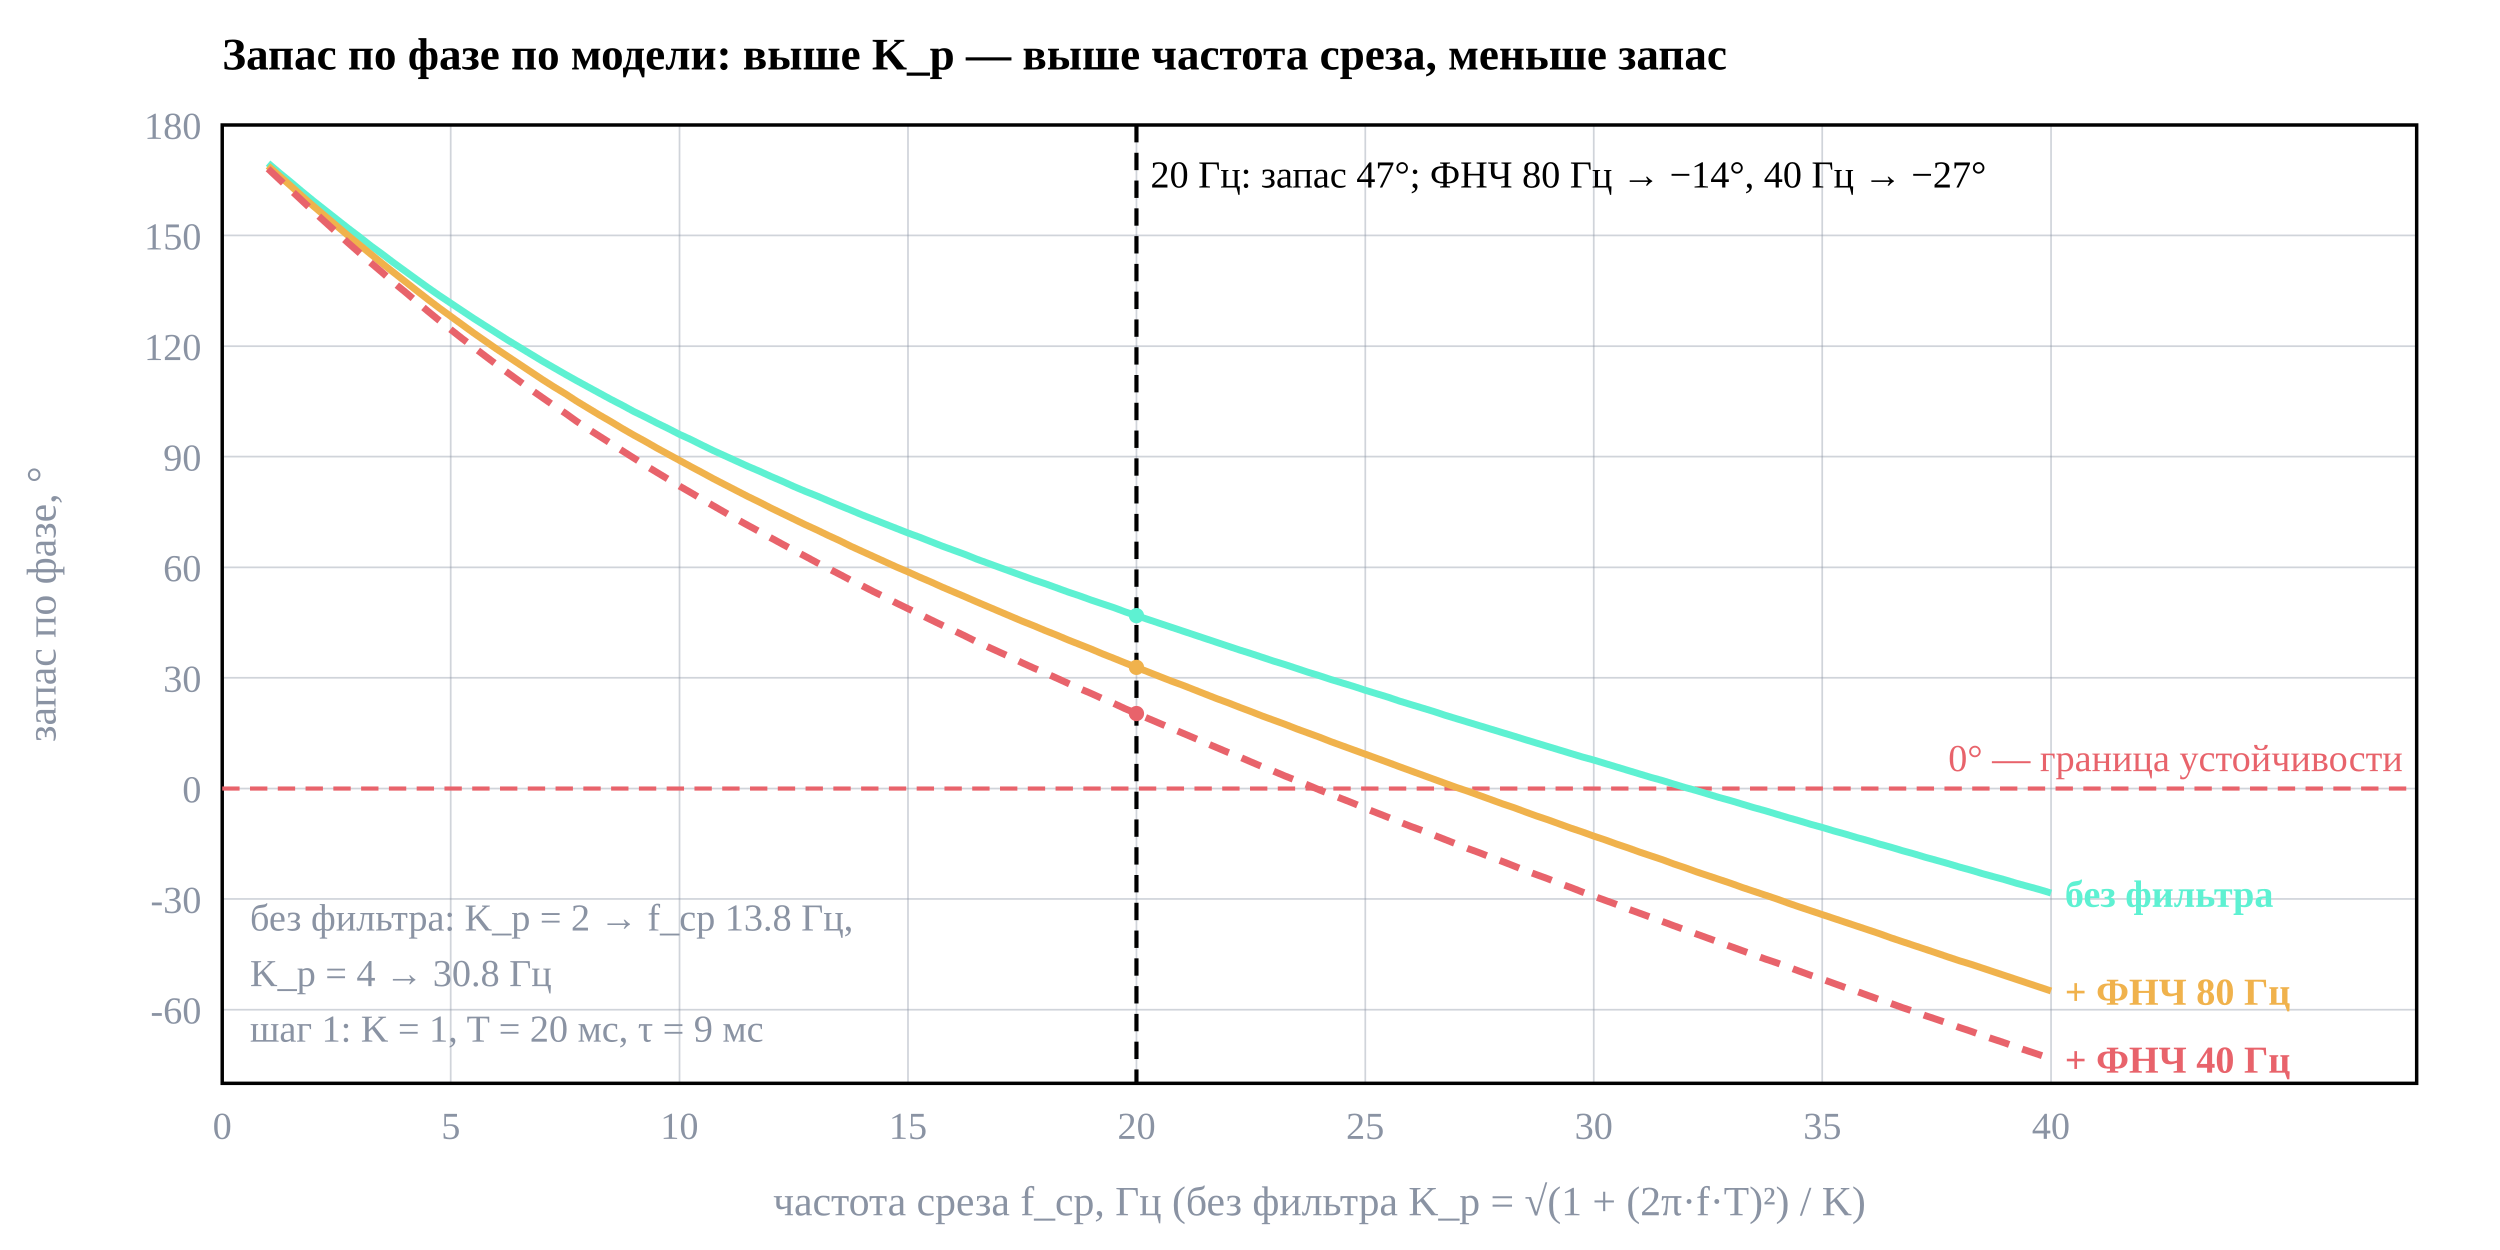
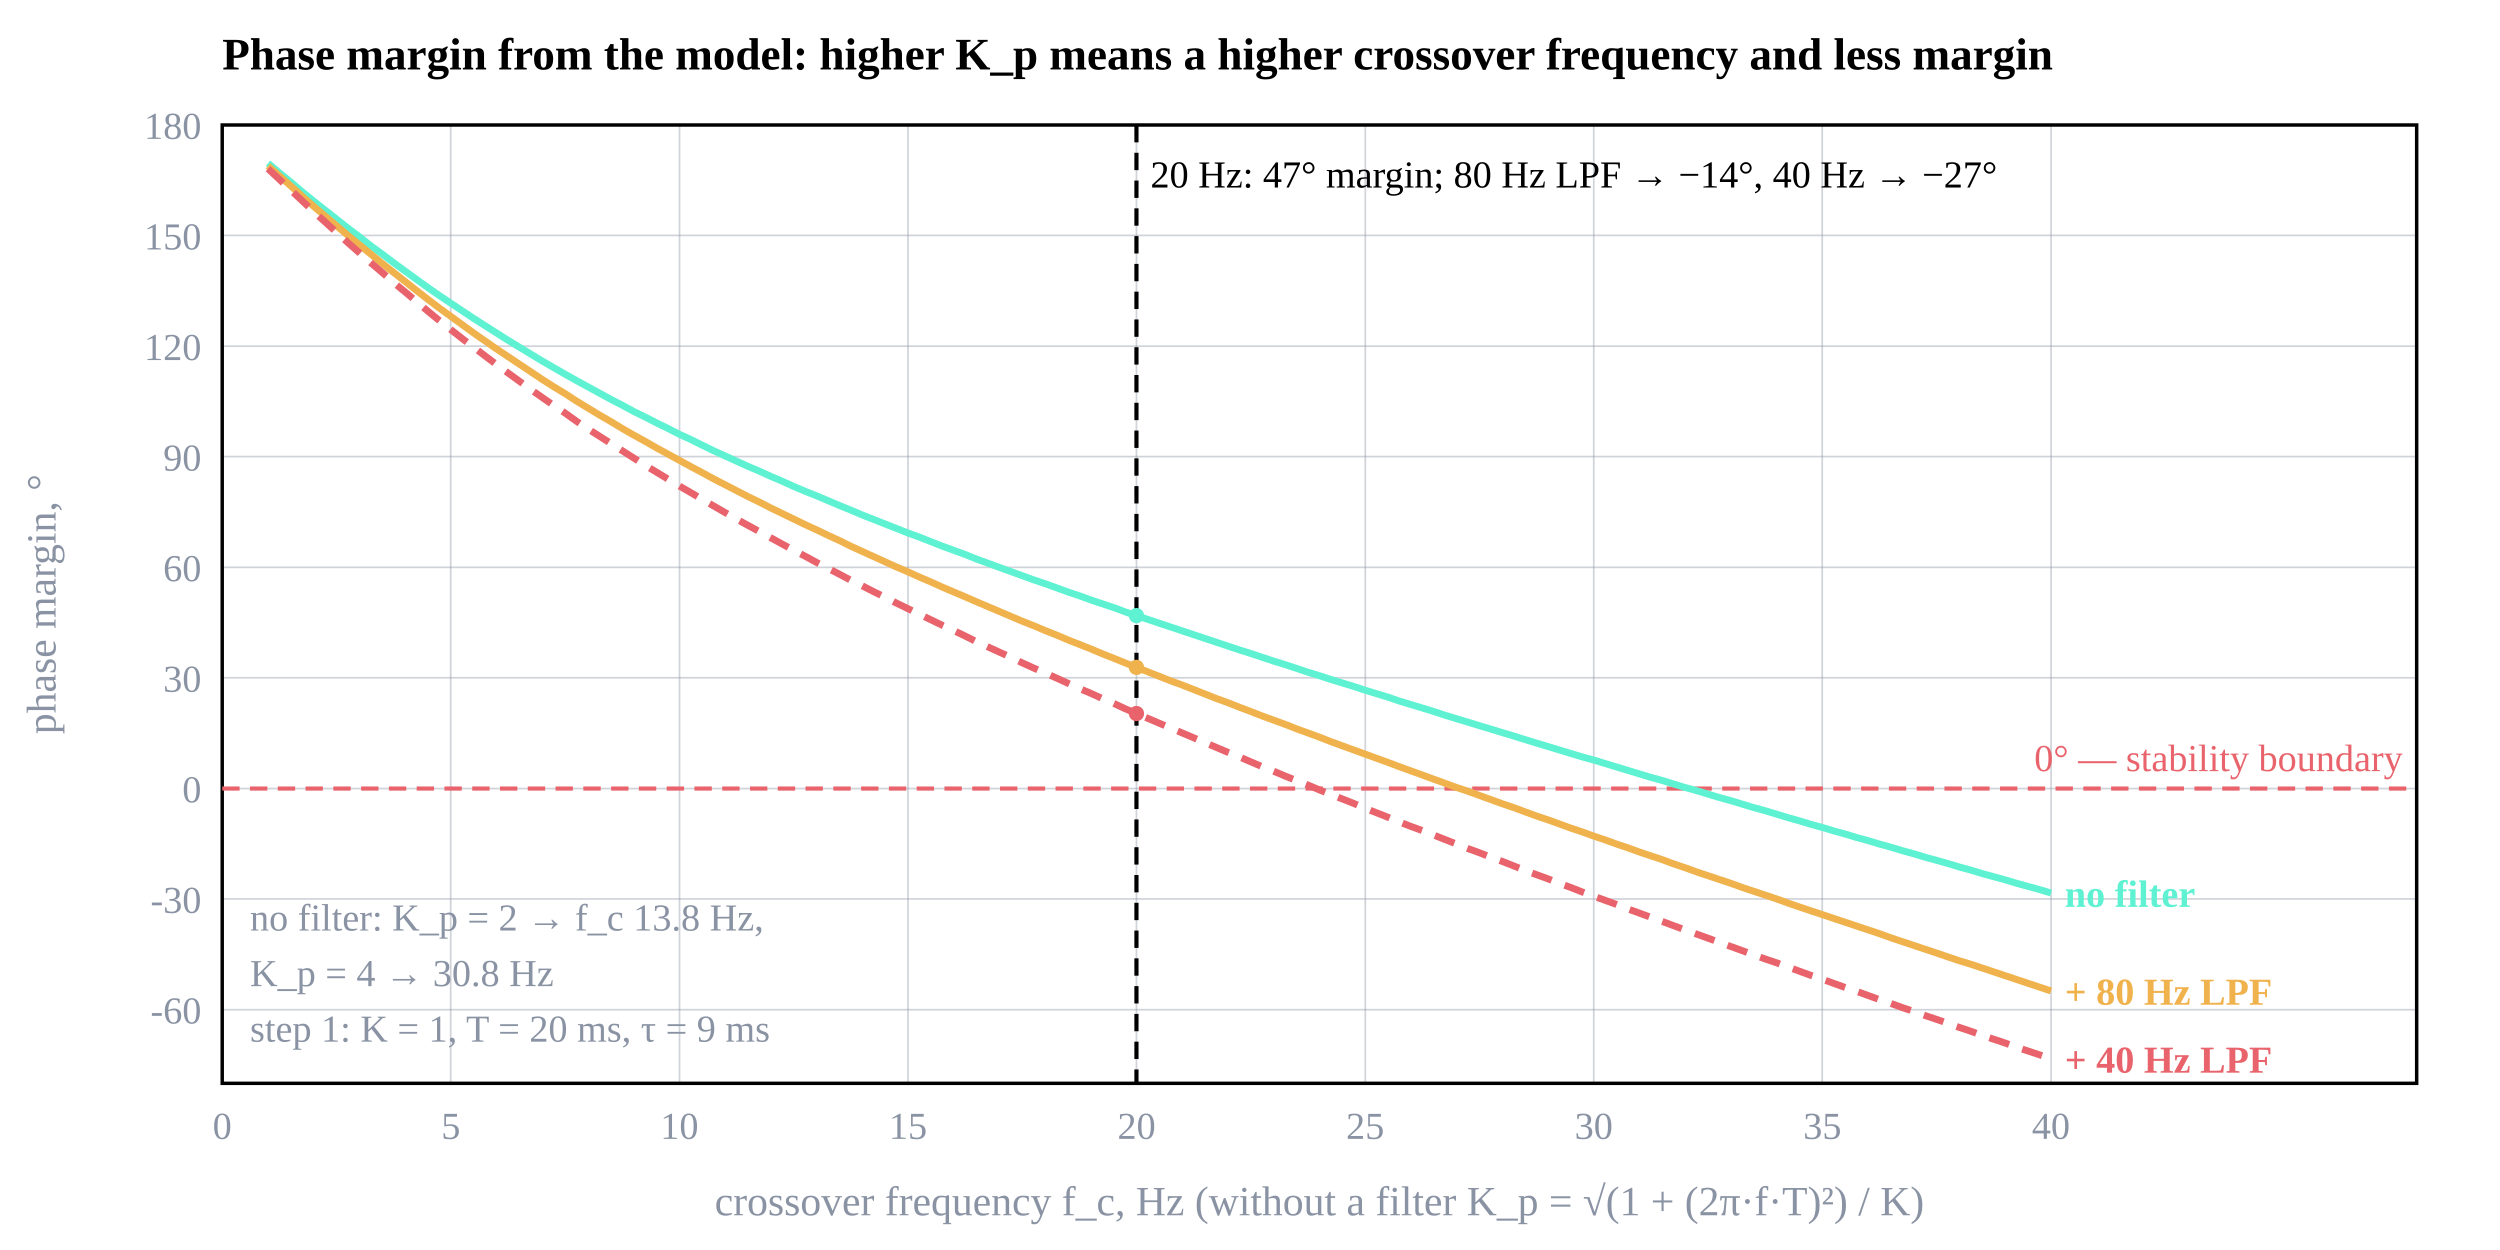
<svg xmlns="http://www.w3.org/2000/svg" viewBox="0 0 720 360" width="100%" role="img" aria-labelledby="t" style="max-width:720px;display:block;margin:0 auto">
  <style>text{font-family: var(--gc-font-mono, ui-monospace, Menlo, monospace); font-size: 12px;fill:currentColor} .m{fill:var(--gc-ink-muted, #8a93a3)} .a{fill:var(--gc-accent-hud, #5ef1d2)} .w{fill:var(--gc-signal-amber, #f0b24c)} .d{fill:var(--gc-signal-red, #e8636b)} .box{fill:var(--gc-surface-200, rgba(128,128,128,0.08));stroke:currentColor;stroke-width:1.2} .boxa{fill:var(--gc-surface-200, rgba(128,128,128,0.08));stroke:var(--gc-accent-hud, #5ef1d2);stroke-width:1.6} .ln{stroke:currentColor;stroke-width:1.2;fill:none} .lna{stroke:var(--gc-accent-hud, #5ef1d2);stroke-width:1.6;fill:none} .lnm{stroke:var(--gc-ink-muted, #8a93a3);stroke-width:1;fill:none;stroke-dasharray:4 3} .t{font-size:11px} .b{font-weight:600}</style>
  <defs>
    <marker id="ar" viewBox="0 0 10 10" refX="9" refY="5" markerWidth="7" markerHeight="7" orient="auto-start-reverse">
      <path d="M0 0L10 5L0 10z" fill="currentColor" />
    </marker>
    <marker id="ara" viewBox="0 0 10 10" refX="9" refY="5" markerWidth="7" markerHeight="7" orient="auto-start-reverse">
      <path d="M0 0L10 5L0 10z" fill="var(--gc-accent-hud, #5ef1d2)" />
    </marker>
  </defs>
-   <text x="64" y="20" text-anchor="start" class="b" style="font-size:13px">Запас по фазе по модели: выше K_p — выше частота среза, меньше запас</text>
+   <text x="64" y="20" text-anchor="start" class="b" style="font-size:13px">Phase margin from the model: higher K_p means a higher crossover frequency and less margin</text>
  <line x1="64.0" y1="36" x2="64.0" y2="312" stroke="var(--gc-ink-muted, #8a93a3)" stroke-width="0.5" opacity="0.4" />
  <text x="64.0" y="328" text-anchor="middle" class="m t">0</text>
  <line x1="129.8" y1="36" x2="129.8" y2="312" stroke="var(--gc-ink-muted, #8a93a3)" stroke-width="0.5" opacity="0.4" />
  <text x="129.833" y="328" text-anchor="middle" class="m t">5</text>
  <line x1="195.7" y1="36" x2="195.7" y2="312" stroke="var(--gc-ink-muted, #8a93a3)" stroke-width="0.5" opacity="0.4" />
  <text x="195.667" y="328" text-anchor="middle" class="m t">10</text>
  <line x1="261.5" y1="36" x2="261.5" y2="312" stroke="var(--gc-ink-muted, #8a93a3)" stroke-width="0.5" opacity="0.4" />
  <text x="261.5" y="328" text-anchor="middle" class="m t">15</text>
  <line x1="327.3" y1="36" x2="327.3" y2="312" stroke="var(--gc-ink-muted, #8a93a3)" stroke-width="0.5" opacity="0.4" />
  <text x="327.333" y="328" text-anchor="middle" class="m t">20</text>
  <line x1="393.2" y1="36" x2="393.2" y2="312" stroke="var(--gc-ink-muted, #8a93a3)" stroke-width="0.5" opacity="0.4" />
  <text x="393.167" y="328" text-anchor="middle" class="m t">25</text>
  <line x1="459.0" y1="36" x2="459.0" y2="312" stroke="var(--gc-ink-muted, #8a93a3)" stroke-width="0.5" opacity="0.4" />
  <text x="459.0" y="328" text-anchor="middle" class="m t">30</text>
  <line x1="524.8" y1="36" x2="524.8" y2="312" stroke="var(--gc-ink-muted, #8a93a3)" stroke-width="0.5" opacity="0.4" />
  <text x="524.833" y="328" text-anchor="middle" class="m t">35</text>
  <line x1="590.7" y1="36" x2="590.7" y2="312" stroke="var(--gc-ink-muted, #8a93a3)" stroke-width="0.5" opacity="0.4" />
  <text x="590.667" y="328" text-anchor="middle" class="m t">40</text>
  <line x1="64" y1="290.8" x2="696" y2="290.8" stroke="var(--gc-ink-muted, #8a93a3)" stroke-width="0.5" opacity="0.4" />
  <text x="58" y="294.769" text-anchor="end" class="m t">-60</text>
  <line x1="64" y1="258.9" x2="696" y2="258.9" stroke="var(--gc-ink-muted, #8a93a3)" stroke-width="0.5" opacity="0.4" />
  <text x="58" y="262.923" text-anchor="end" class="m t">-30</text>
  <line x1="64" y1="227.1" x2="696" y2="227.1" stroke="var(--gc-ink-muted, #8a93a3)" stroke-width="0.5" opacity="0.4" />
  <text x="58" y="231.077" text-anchor="end" class="m t">0</text>
  <line x1="64" y1="195.2" x2="696" y2="195.2" stroke="var(--gc-ink-muted, #8a93a3)" stroke-width="0.5" opacity="0.4" />
  <text x="58" y="199.231" text-anchor="end" class="m t">30</text>
  <line x1="64" y1="163.4" x2="696" y2="163.4" stroke="var(--gc-ink-muted, #8a93a3)" stroke-width="0.5" opacity="0.4" />
  <text x="58" y="167.385" text-anchor="end" class="m t">60</text>
  <line x1="64" y1="131.5" x2="696" y2="131.5" stroke="var(--gc-ink-muted, #8a93a3)" stroke-width="0.5" opacity="0.4" />
  <text x="58" y="135.538" text-anchor="end" class="m t">90</text>
  <line x1="64" y1="99.7" x2="696" y2="99.7" stroke="var(--gc-ink-muted, #8a93a3)" stroke-width="0.5" opacity="0.4" />
  <text x="58" y="103.692" text-anchor="end" class="m t">120</text>
  <line x1="64" y1="67.8" x2="696" y2="67.8" stroke="var(--gc-ink-muted, #8a93a3)" stroke-width="0.5" opacity="0.4" />
  <text x="58" y="71.846" text-anchor="end" class="m t">150</text>
  <line x1="64" y1="36.0" x2="696" y2="36.0" stroke="var(--gc-ink-muted, #8a93a3)" stroke-width="0.5" opacity="0.4" />
  <text x="58" y="40.0" text-anchor="end" class="m t">180</text>
  <rect x="64" y="36" width="632" height="276" fill="none" stroke="currentColor" stroke-width="1" />
-   <text x="380.0" y="350" text-anchor="middle" class="m">частота среза f_ср, Гц  (без фильтра K_p = √(1 + (2π·f·T)²) / K)</text>
-   <text transform="translate(16 174.0) rotate(-90)" text-anchor="middle" class="m">запас по фазе, °</text>
+   <text x="380.0" y="350" text-anchor="middle" class="m">crossover frequency f_c, Hz  (without a filter K_p = √(1 + (2π·f·T)²) / K)</text>
+   <text transform="translate(16 174.0) rotate(-90)" text-anchor="middle" class="m">phase margin, °</text>
  <line x1="327.3" y1="36" x2="327.3" y2="312" stroke="currentColor" stroke-width="1.2" stroke-dasharray="5 3" />
-   <text x="331.333" y="54" text-anchor="start" class="t">20 Гц: запас 47°; ФНЧ 80 Гц → −14°, 40 Гц → −27°</text>
+   <text x="331.333" y="54" text-anchor="start" class="t">20 Hz: 47° margin; 80 Hz LPF → −14°, 40 Hz → −27°</text>
  <line x1="64" y1="227.1" x2="696" y2="227.1" stroke="var(--gc-signal-red, #e8636b)" stroke-width="1.2" stroke-dasharray="5 3" />
-   <text x="692" y="222.077" text-anchor="end" class="d t">0° — граница устойчивости</text>
+   <text x="692" y="222.077" text-anchor="end" class="d t">0° — stability boundary</text>
  <clipPath id="pc9d503171">
    <rect x="64" y="36" width="632" height="276" />
  </clipPath>
  <path d="M77.2 47.0 L80.5 49.8 L83.8 52.5 L87.0 55.2 L90.3 57.9 L93.6 60.5 L96.9 63.1 L100.2 65.7 L103.5 68.2 L106.8 70.8 L110.1 73.2 L113.4 75.7 L116.7 78.1 L120.0 80.5 L123.2 82.8 L126.5 85.1 L129.8 87.3 L133.1 89.5 L136.4 91.7 L139.7 93.8 L143.0 95.9 L146.3 98.0 L149.6 100.0 L152.9 102.0 L156.2 104.0 L159.5 105.9 L162.8 107.8 L166.0 109.6 L169.3 111.4 L172.6 113.2 L175.9 115.0 L179.2 116.7 L182.5 118.5 L185.8 120.1 L189.1 121.8 L192.4 123.4 L195.7 125.1 L199.0 126.6 L202.2 128.2 L205.5 129.8 L208.8 131.3 L212.1 132.8 L215.4 134.3 L218.7 135.7 L222.0 137.2 L225.3 138.6 L228.6 140.1 L231.9 141.5 L235.2 142.8 L238.5 144.2 L241.8 145.6 L245.0 146.9 L248.3 148.3 L251.6 149.6 L254.9 150.9 L258.2 152.2 L261.5 153.5 L264.8 154.7 L268.1 156.0 L271.4 157.3 L274.7 158.5 L278.0 159.7 L281.2 161.0 L284.5 162.2 L287.8 163.4 L291.1 164.6 L294.4 165.8 L297.7 167.0 L301.0 168.1 L304.3 169.3 L307.6 170.5 L310.9 171.6 L314.2 172.8 L317.5 173.9 L320.8 175.0 L324.0 176.2 L327.3 177.3 L330.6 178.4 L333.9 179.5 L337.2 180.6 L340.5 181.7 L343.8 182.8 L347.1 183.9 L350.4 185.0 L353.7 186.1 L357.0 187.2 L360.2 188.2 L363.5 189.3 L366.8 190.4 L370.1 191.4 L373.4 192.5 L376.7 193.6 L380.0 194.6 L383.3 195.7 L386.6 196.7 L389.9 197.7 L393.2 198.8 L396.5 199.8 L399.8 200.8 L403.0 201.9 L406.3 202.9 L409.6 203.9 L412.9 204.9 L416.2 206.0 L419.5 207.0 L422.8 208.0 L426.1 209.0 L429.4 210.0 L432.7 211.0 L436.0 212.0 L439.2 213.0 L442.5 214.0 L445.8 215.0 L449.1 216.0 L452.4 217.0 L455.7 218.0 L459.0 218.9 L462.3 219.9 L465.6 220.9 L468.9 221.9 L472.2 222.9 L475.5 223.9 L478.8 224.8 L482.0 225.8 L485.3 226.8 L488.6 227.7 L491.9 228.7 L495.2 229.7 L498.5 230.6 L501.8 231.6 L505.1 232.6 L508.4 233.5 L511.7 234.5 L515.0 235.5 L518.2 236.4 L521.5 237.4 L524.8 238.3 L528.1 239.3 L531.4 240.2 L534.7 241.2 L538.0 242.1 L541.3 243.1 L544.6 244.0 L547.9 245.0 L551.2 245.9 L554.5 246.9 L557.8 247.8 L561.0 248.7 L564.3 249.7 L567.6 250.6 L570.9 251.6 L574.2 252.5 L577.5 253.4 L580.8 254.4 L584.1 255.3 L587.4 256.2 L590.7 257.2" fill="none" stroke="var(--gc-accent-hud, #5ef1d2)" stroke-width="2" clip-path="url(#pc9d503171)" />
-   <text x="594.667" y="261.17" text-anchor="start" class="a t b">без фильтра</text>
+   <text x="594.667" y="261.17" text-anchor="start" class="a t b">no filter</text>
  <path d="M77.2 47.8 L80.5 50.7 L83.8 53.6 L87.0 56.5 L90.3 59.4 L93.6 62.2 L96.9 65.0 L100.2 67.8 L103.5 70.5 L106.8 73.2 L110.1 75.9 L113.4 78.5 L116.7 81.1 L120.0 83.7 L123.2 86.2 L126.5 88.7 L129.8 91.1 L133.1 93.5 L136.4 95.9 L139.7 98.2 L143.0 100.5 L146.3 102.7 L149.6 104.9 L152.9 107.1 L156.2 109.3 L159.5 111.4 L162.8 113.4 L166.0 115.5 L169.3 117.5 L172.6 119.5 L175.9 121.4 L179.2 123.4 L182.5 125.3 L185.8 127.1 L189.1 129.0 L192.4 130.8 L195.7 132.6 L199.0 134.4 L202.2 136.1 L205.5 137.9 L208.8 139.6 L212.1 141.3 L215.4 143.0 L218.7 144.6 L222.0 146.3 L225.3 147.9 L228.6 149.5 L231.9 151.1 L235.2 152.6 L238.5 154.2 L241.8 155.7 L245.0 157.3 L248.3 158.8 L251.6 160.3 L254.9 161.8 L258.2 163.3 L261.5 164.7 L264.8 166.2 L268.1 167.6 L271.4 169.1 L274.7 170.5 L278.0 171.9 L281.2 173.3 L284.5 174.7 L287.8 176.1 L291.1 177.5 L294.4 178.9 L297.7 180.2 L301.0 181.6 L304.3 182.9 L307.6 184.3 L310.9 185.6 L314.2 186.9 L317.5 188.3 L320.8 189.6 L324.0 190.9 L327.3 192.2 L330.6 193.5 L333.9 194.8 L337.2 196.1 L340.5 197.3 L343.8 198.6 L347.1 199.9 L350.4 201.2 L353.7 202.4 L357.0 203.7 L360.2 204.9 L363.5 206.2 L366.8 207.4 L370.1 208.6 L373.4 209.9 L376.7 211.1 L380.0 212.3 L383.3 213.6 L386.6 214.8 L389.9 216.0 L393.2 217.2 L396.5 218.4 L399.8 219.6 L403.0 220.8 L406.3 222.0 L409.6 223.2 L412.9 224.4 L416.2 225.6 L419.5 226.8 L422.8 227.9 L426.1 229.1 L429.4 230.3 L432.7 231.5 L436.0 232.6 L439.2 233.8 L442.5 235.0 L445.8 236.1 L449.1 237.3 L452.4 238.5 L455.7 239.6 L459.0 240.8 L462.3 241.9 L465.6 243.1 L468.9 244.2 L472.2 245.4 L475.5 246.5 L478.8 247.6 L482.0 248.8 L485.3 249.9 L488.6 251.1 L491.9 252.2 L495.2 253.3 L498.5 254.4 L501.8 255.6 L505.1 256.7 L508.4 257.8 L511.7 258.9 L515.0 260.1 L518.2 261.2 L521.5 262.3 L524.8 263.4 L528.1 264.5 L531.4 265.6 L534.7 266.7 L538.0 267.8 L541.3 268.9 L544.6 270.1 L547.9 271.2 L551.2 272.3 L554.5 273.4 L557.8 274.5 L561.0 275.6 L564.3 276.7 L567.6 277.7 L570.9 278.8 L574.2 279.9 L577.5 281.0 L580.8 282.1 L584.1 283.2 L587.4 284.3 L590.7 285.4" fill="none" stroke="var(--gc-signal-amber, #f0b24c)" stroke-width="2" clip-path="url(#pc9d503171)" />
-   <text x="594.667" y="289.37" text-anchor="start" class="w t b">+ ФНЧ 80 Гц</text>
+   <text x="594.667" y="289.37" text-anchor="start" class="w t b">+ 80 Hz LPF</text>
  <path d="M77.2 48.6 L80.5 51.7 L83.8 54.8 L87.0 57.8 L90.3 60.9 L93.6 63.9 L96.9 66.9 L100.2 69.9 L103.5 72.8 L106.8 75.7 L110.1 78.5 L113.4 81.4 L116.7 84.1 L120.0 86.9 L123.2 89.6 L126.5 92.3 L129.8 94.9 L133.1 97.5 L136.4 100.0 L139.7 102.5 L143.0 105.0 L146.3 107.4 L149.6 109.8 L152.9 112.2 L156.2 114.5 L159.5 116.8 L162.8 119.0 L166.0 121.3 L169.3 123.5 L172.6 125.6 L175.9 127.7 L179.2 129.8 L182.5 131.9 L185.8 134.0 L189.1 136.0 L192.4 138.0 L195.7 140.0 L199.0 141.9 L202.2 143.8 L205.5 145.7 L208.8 147.6 L212.1 149.5 L215.4 151.3 L218.7 153.1 L222.0 154.9 L225.3 156.7 L228.6 158.5 L231.9 160.2 L235.2 162.0 L238.5 163.7 L241.8 165.4 L245.0 167.1 L248.3 168.7 L251.6 170.4 L254.9 172.0 L258.2 173.7 L261.5 175.3 L264.8 176.9 L268.1 178.5 L271.4 180.1 L274.7 181.6 L278.0 183.2 L281.2 184.8 L284.5 186.3 L287.8 187.8 L291.1 189.3 L294.4 190.9 L297.7 192.4 L301.0 193.8 L304.3 195.3 L307.6 196.8 L310.9 198.3 L314.2 199.7 L317.5 201.2 L320.8 202.6 L324.0 204.1 L327.3 205.5 L330.6 206.9 L333.9 208.3 L337.2 209.7 L340.5 211.1 L343.8 212.5 L347.1 213.9 L350.4 215.3 L353.7 216.7 L357.0 218.0 L360.2 219.4 L363.5 220.8 L366.8 222.1 L370.1 223.5 L373.4 224.8 L376.7 226.1 L380.0 227.5 L383.3 228.8 L386.6 230.1 L389.9 231.4 L393.2 232.8 L396.5 234.1 L399.8 235.4 L403.0 236.7 L406.3 238.0 L409.6 239.2 L412.9 240.5 L416.2 241.8 L419.5 243.1 L422.8 244.4 L426.1 245.6 L429.4 246.9 L432.7 248.1 L436.0 249.4 L439.2 250.7 L442.5 251.9 L445.8 253.1 L449.1 254.4 L452.4 255.6 L455.7 256.9 L459.0 258.1 L462.3 259.3 L465.6 260.5 L468.9 261.8 L472.2 263.0 L475.5 264.2 L478.8 265.4 L482.0 266.6 L485.3 267.8 L488.6 269.0 L491.9 270.2 L495.2 271.4 L498.5 272.6 L501.8 273.8 L505.1 275.0 L508.4 276.2 L511.7 277.3 L515.0 278.5 L518.2 279.7 L521.5 280.9 L524.8 282.0 L528.1 283.2 L531.4 284.4 L534.7 285.5 L538.0 286.7 L541.3 287.9 L544.6 289.0 L547.9 290.2 L551.2 291.3 L554.5 292.5 L557.8 293.6 L561.0 294.7 L564.3 295.9 L567.6 297.0 L570.9 298.2 L574.2 299.3 L577.5 300.4 L580.8 301.6 L584.1 302.7 L587.4 303.8 L590.7 304.9" fill="none" stroke="var(--gc-signal-red, #e8636b)" stroke-width="2" stroke-dasharray="6 4" clip-path="url(#pc9d503171)" />
-   <text x="594.667" y="308.939" text-anchor="start" class="d t b">+ ФНЧ 40 Гц</text>
+   <text x="594.667" y="308.939" text-anchor="start" class="d t b">+ 40 Hz LPF</text>
  <circle cx="327.3" cy="177.3" r="2.2" fill="var(--gc-accent-hud, #5ef1d2)" clip-path="url(#pc9d503171)" />
  <circle cx="327.3" cy="192.2" r="2.2" fill="var(--gc-signal-amber, #f0b24c)" clip-path="url(#pc9d503171)" />
  <circle cx="327.3" cy="205.5" r="2.2" fill="var(--gc-signal-red, #e8636b)" clip-path="url(#pc9d503171)" />
-   <text x="72" y="268" text-anchor="start" class="m t">без фильтра: K_p = 2 → f_ср 13.8 Гц,</text>
-   <text x="72" y="284" text-anchor="start" class="m t">K_p = 4 → 30.8 Гц</text>
-   <text x="72" y="300" text-anchor="start" class="m t">шаг 1: K = 1, T = 20 мс, τ = 9 мс</text>
+   <text x="72" y="268" text-anchor="start" class="m t">no filter: K_p = 2 → f_c 13.8 Hz,</text>
+   <text x="72" y="284" text-anchor="start" class="m t">K_p = 4 → 30.8 Hz</text>
+   <text x="72" y="300" text-anchor="start" class="m t">step 1: K = 1, T = 20 ms, τ = 9 ms</text>
</svg>
